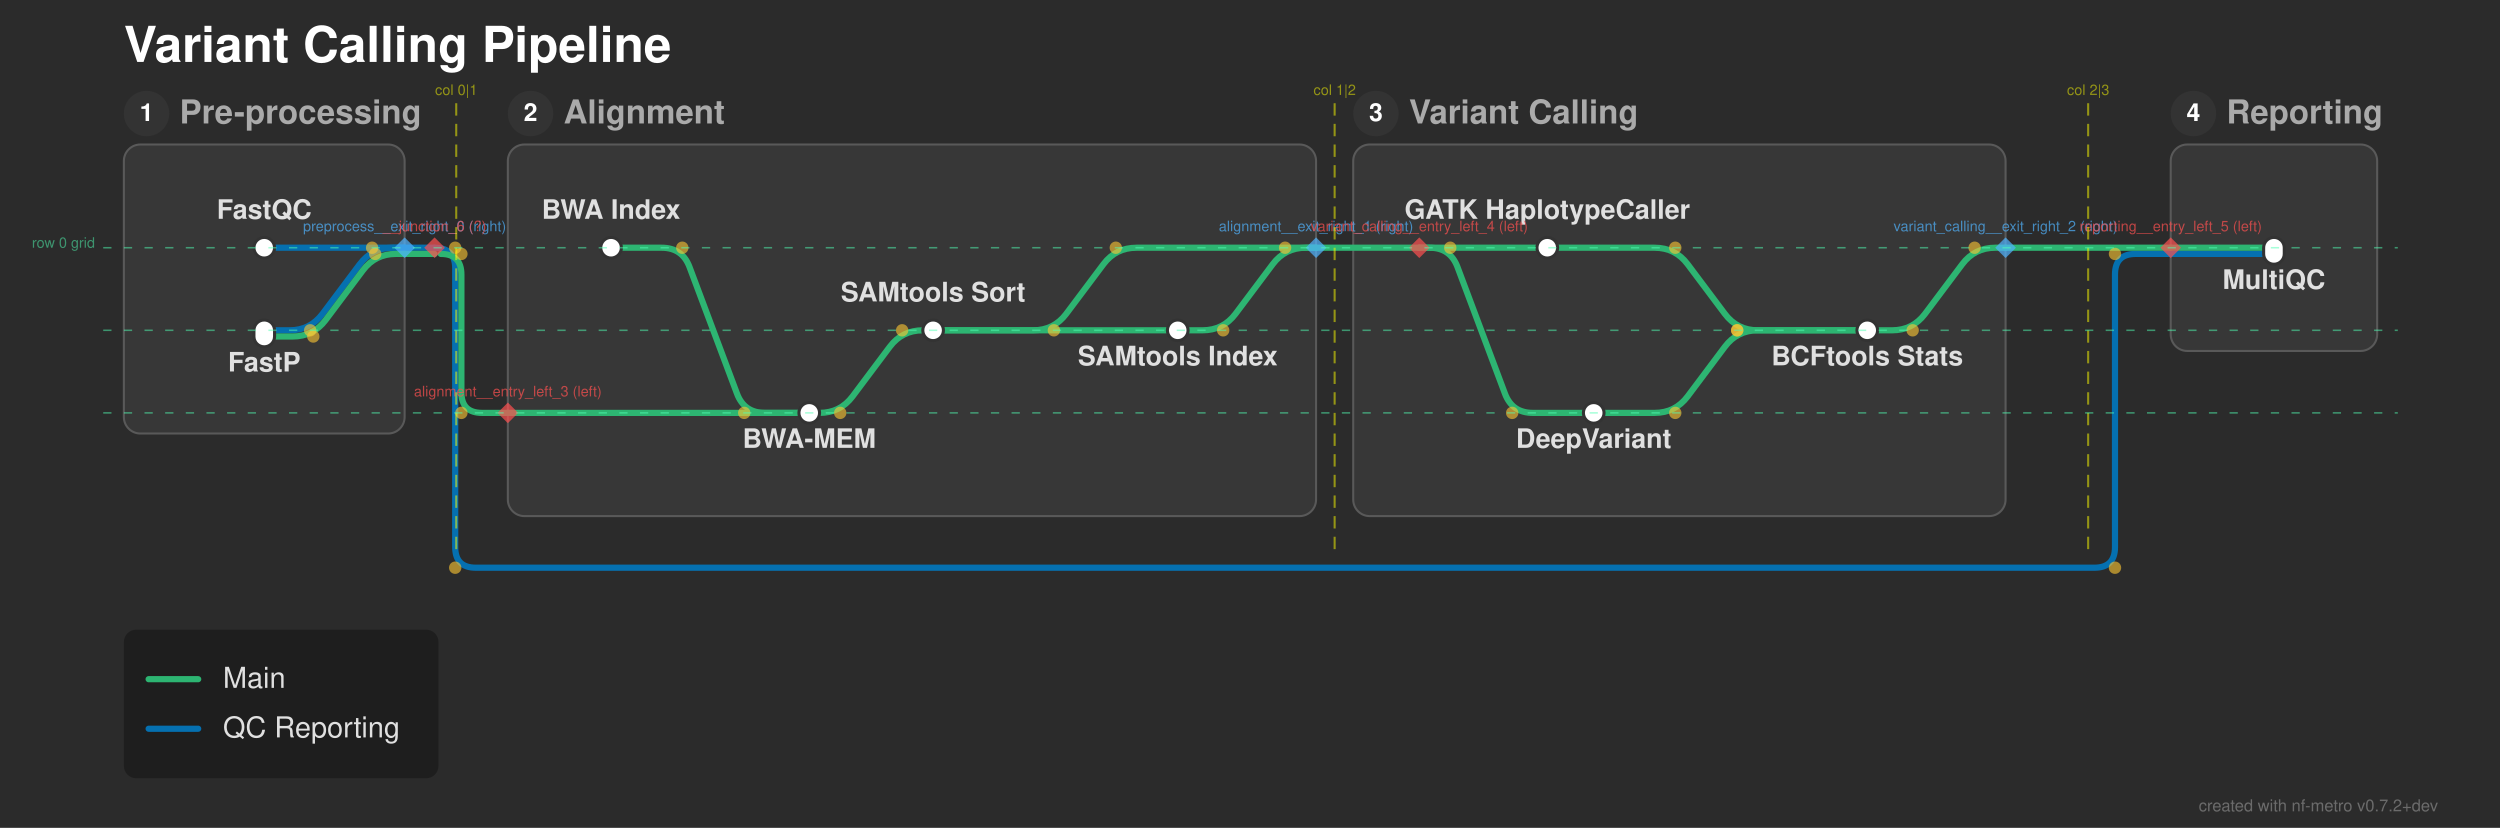
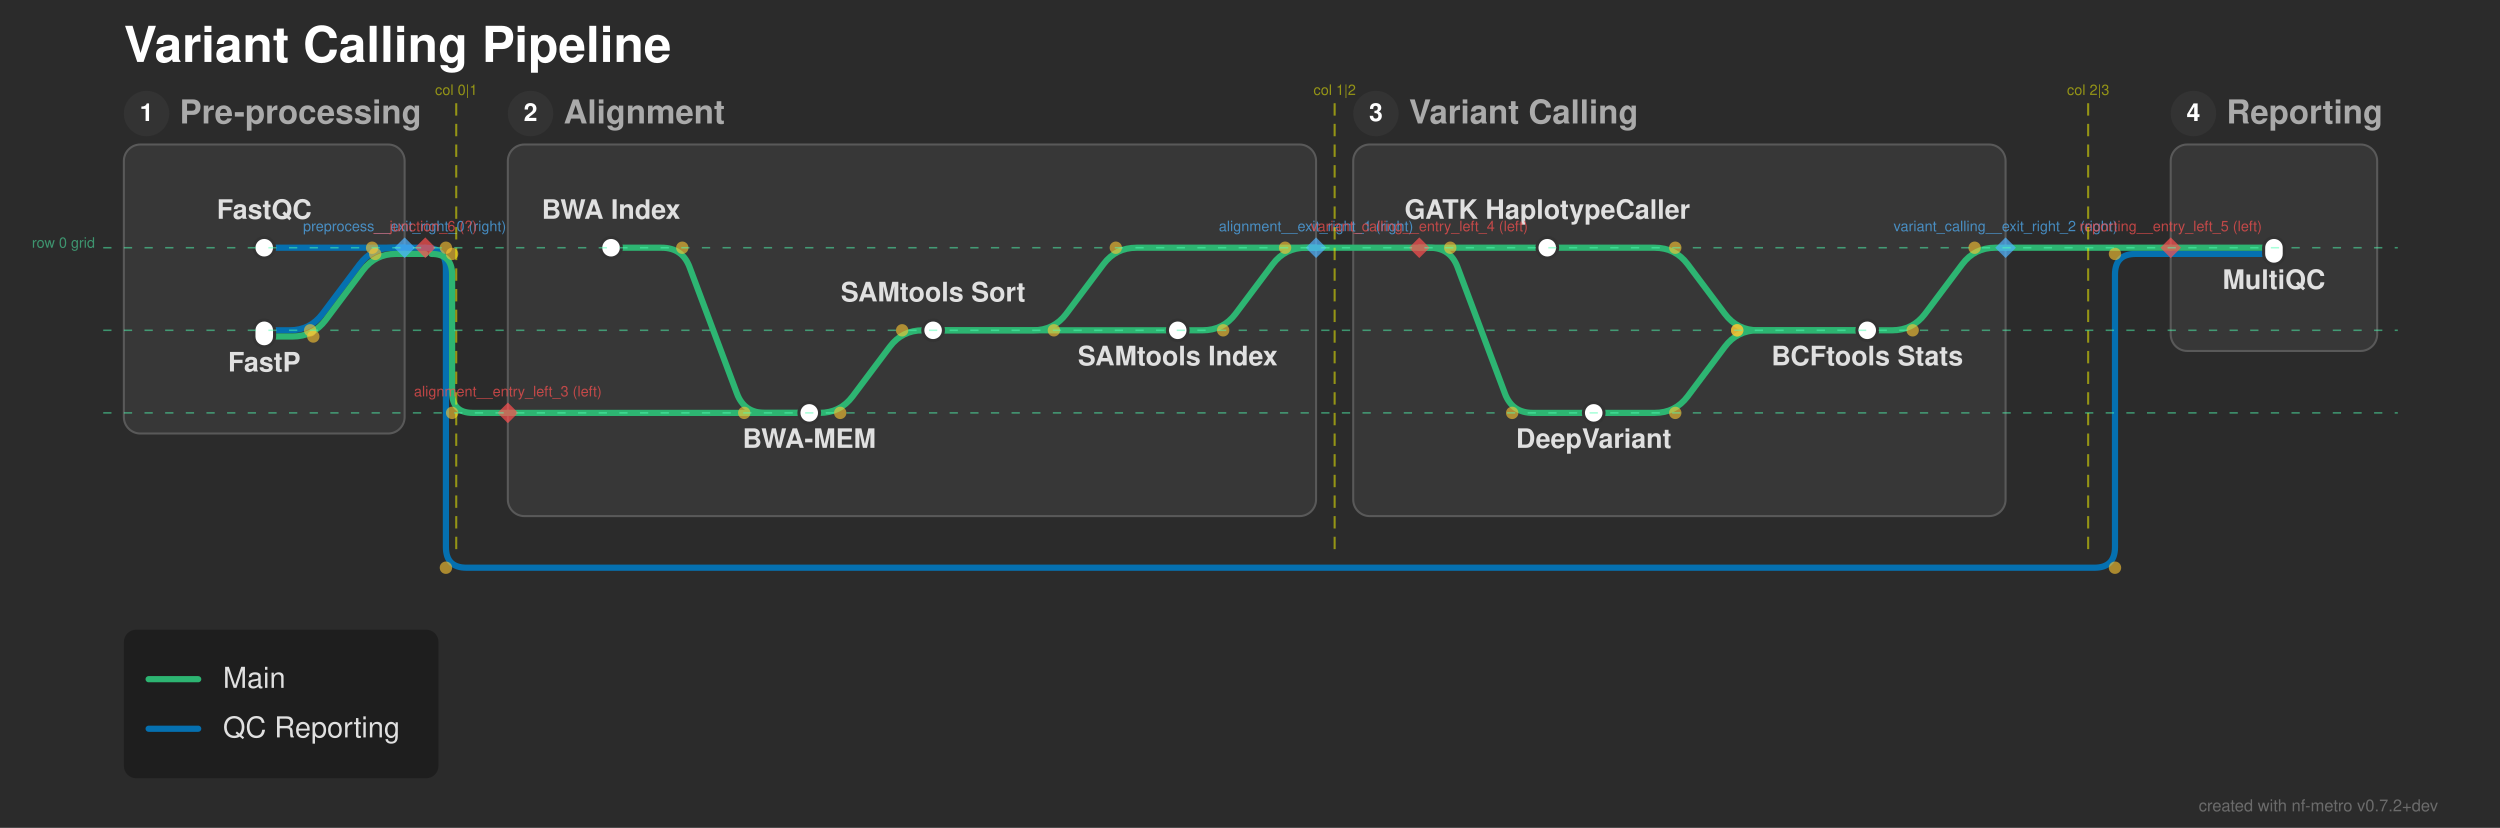
<svg xmlns="http://www.w3.org/2000/svg" width="1211" height="401" viewBox="0 0 1211 401">
  <defs>
</defs>
  <rect x="0" y="0" width="1211" height="401" fill="#2b2b2b" />
  <text x="60.0" y="30.0" font-size="24.0" fill="#ffffff" font-family="'Helvetica Neue', Helvetica, Arial, sans-serif" font-weight="bold" class="nf-metro-title">Variant Calling Pipeline</text>
  <rect x="60.0" y="70.0" width="136.0" height="140.0" rx="8" ry="8" fill="#373737" stroke="#595959" stroke-width="1.0" class="nf-metro-section-box" data-section-id="preprocess" data-section-lines="main,qc" />
  <circle cx="71.0" cy="55.0" r="11" fill="#333333" class="nf-metro-section-num-circle" data-section-id="preprocess" />
  <text x="71.0" y="55.0" font-size="12" fill="#ffffff" font-family="'Helvetica Neue', Helvetica, Arial, sans-serif" font-weight="bold" text-anchor="middle" dy="0.3em" data-section-id="preprocess">1</text>
  <text x="87.0" y="55.0" font-size="16.0" fill="#aaaaaa" font-family="'Helvetica Neue', Helvetica, Arial, sans-serif" font-weight="bold" dy="0.3em" class="nf-metro-section-label" data-section-id="preprocess">Pre-processing</text>
  <rect x="246.0" y="70.0" width="391.5" height="180.0" rx="8" ry="8" fill="#373737" stroke="#595959" stroke-width="1.0" class="nf-metro-section-box" data-section-id="alignment" data-section-lines="main" />
  <circle cx="257.0" cy="55.0" r="11" fill="#333333" class="nf-metro-section-num-circle" data-section-id="alignment" />
  <text x="257.0" y="55.0" font-size="12" fill="#ffffff" font-family="'Helvetica Neue', Helvetica, Arial, sans-serif" font-weight="bold" text-anchor="middle" dy="0.3em" data-section-id="alignment">2</text>
  <text x="273.0" y="55.0" font-size="16.0" fill="#aaaaaa" font-family="'Helvetica Neue', Helvetica, Arial, sans-serif" font-weight="bold" dy="0.3em" class="nf-metro-section-label" data-section-id="alignment">Alignment</text>
  <rect x="655.5" y="70.0" width="316.0" height="180.0" rx="8" ry="8" fill="#373737" stroke="#595959" stroke-width="1.0" class="nf-metro-section-box" data-section-id="variant_calling" data-section-lines="main" />
  <circle cx="666.5" cy="55.0" r="11" fill="#333333" class="nf-metro-section-num-circle" data-section-id="variant_calling" />
  <text x="666.5" y="55.0" font-size="12" fill="#ffffff" font-family="'Helvetica Neue', Helvetica, Arial, sans-serif" font-weight="bold" text-anchor="middle" dy="0.3em" data-section-id="variant_calling">3</text>
  <text x="682.5" y="55.0" font-size="16.0" fill="#aaaaaa" font-family="'Helvetica Neue', Helvetica, Arial, sans-serif" font-weight="bold" dy="0.3em" class="nf-metro-section-label" data-section-id="variant_calling">Variant Calling</text>
  <rect x="1051.5" y="70.0" width="100.0" height="100.0" rx="8" ry="8" fill="#373737" stroke="#595959" stroke-width="1.0" class="nf-metro-section-box" data-section-id="reporting" data-section-lines="main,qc" />
  <circle cx="1062.5" cy="55.0" r="11" fill="#333333" class="nf-metro-section-num-circle" data-section-id="reporting" />
  <text x="1062.5" y="55.0" font-size="12" fill="#ffffff" font-family="'Helvetica Neue', Helvetica, Arial, sans-serif" font-weight="bold" text-anchor="middle" dy="0.3em" data-section-id="reporting">4</text>
  <text x="1078.5" y="55.0" font-size="16.0" fill="#aaaaaa" font-family="'Helvetica Neue', Helvetica, Arial, sans-serif" font-weight="bold" dy="0.3em" class="nf-metro-section-label" data-section-id="reporting">Reporting</text>
  <path d="M128.0,120.0 L196.0,120.0" stroke="#0570b0" stroke-width="3.0" stroke-linecap="round" class="metro-line-qc" data-line-id="qc" />
  <path d="M1051.5,123.0 L1101.5,123.0" stroke="#0570b0" stroke-width="3.0" stroke-linecap="round" class="metro-line-qc" data-line-id="qc" />
  <path d="M128.0,160.0 L140.25,160.0 Q150.25,160.0,156.25,152.0 L174.25,128.0 Q180.25,120.0,190.25,120.0 L196.0,120.0" stroke="#0570b0" stroke-width="3.0" fill="none" stroke-linecap="round" stroke-linejoin="round" class="metro-line-qc" data-line-id="qc" />
-   <path d="M196.0,120.0 L210.5,120.0" stroke="#0570b0" stroke-width="3.0" stroke-linecap="round" class="metro-line-qc" data-line-id="qc" />
-   <path d="M210.5,120.0 L210.5,120.0 Q220.5,120.0,220.5,130.0 L220.5,265.0 Q220.5,275.0,230.5,275.0 L1014.5,275.0 Q1024.5,275.0,1024.5,265.0 L1024.5,133.0 Q1024.5,123.0,1034.5,123.0 L1051.5,123.0" stroke="#0570b0" stroke-width="3.0" fill="none" stroke-linecap="round" stroke-linejoin="round" class="metro-line-qc" data-line-id="qc" />
+   <path d="M196.0,120.0 L206.0,120.0" stroke="#0570b0" stroke-width="3.0" stroke-linecap="round" class="metro-line-qc" data-line-id="qc" />
+   <path d="M206.0,120.0 L206.0,120.0 Q216.0,120.0,216.0,130.0 L216.0,265.0 Q216.0,275.0,226.0,275.0 L1014.5,275.0 Q1024.5,275.0,1024.5,265.0 L1024.5,133.0 Q1024.5,123.0,1034.5,123.0 L1051.5,123.0" stroke="#0570b0" stroke-width="3.0" fill="none" stroke-linecap="round" stroke-linejoin="round" class="metro-line-qc" data-line-id="qc" />
  <path d="M296.0,120.0 L320.5,120.0 Q330.5,120.0,334.011,129.363 L356.989,190.637 Q360.5,200.0,370.5,200.0 L392.0,200.0" stroke="#2db572" stroke-width="3.0" fill="none" stroke-linecap="round" stroke-linejoin="round" class="metro-line-main" data-line-id="main" />
  <path d="M392.0,200.0 L397.0,200.0 Q407.0,200.0,413.0,192.0 L431.0,168.0 Q437.0,160.0,447.0,160.0 L452.0,160.0" stroke="#2db572" stroke-width="3.0" fill="none" stroke-linecap="round" stroke-linejoin="round" class="metro-line-main" data-line-id="main" />
  <path d="M452.0,160.0 L570.5,160.0" stroke="#2db572" stroke-width="3.0" stroke-linecap="round" class="metro-line-main" data-line-id="main" />
  <path d="M749.5,120.0 L801.5,120.0 Q811.5,120.0,817.5,128.0 L835.5,152.0 Q841.5,160.0,851.5,160.0 L904.5,160.0" stroke="#2db572" stroke-width="3.0" fill="none" stroke-linecap="round" stroke-linejoin="round" class="metro-line-main" data-line-id="main" />
  <path d="M772.0,200.0 L801.5,200.0 Q811.5,200.0,817.5,192.0 L835.5,168.0 Q841.5,160.0,851.5,160.0 L904.5,160.0" stroke="#2db572" stroke-width="3.0" fill="none" stroke-linecap="round" stroke-linejoin="round" class="metro-line-main" data-line-id="main" />
  <path d="M128.0,163.0 L141.75,163.0 Q151.75,163.0,157.75,155.0 L175.75,131.0 Q181.75,123.0,191.75,123.0 L196.0,123.0" stroke="#2db572" stroke-width="3.0" fill="none" stroke-linecap="round" stroke-linejoin="round" class="metro-line-main" data-line-id="main" />
  <path d="M246.0,200.0 L392.0,200.0" stroke="#2db572" stroke-width="3.0" stroke-linecap="round" class="metro-line-main" data-line-id="main" />
  <path d="M452.0,160.0 L500.5,160.0 Q510.5,160.0,516.5,152.0 L534.5,128.0 Q540.5,120.0,550.5,120.0 L637.5,120.0" stroke="#2db572" stroke-width="3.0" fill="none" stroke-linecap="round" stroke-linejoin="round" class="metro-line-main" data-line-id="main" />
  <path d="M687.5,120.0 L749.5,120.0" stroke="#2db572" stroke-width="3.0" stroke-linecap="round" class="metro-line-main" data-line-id="main" />
  <path d="M687.5,120.0 L692.5,120.0 Q702.5,120.0,706.011,129.363 L728.989,190.637 Q732.5,200.0,742.5,200.0 L772.0,200.0" stroke="#2db572" stroke-width="3.0" fill="none" stroke-linecap="round" stroke-linejoin="round" class="metro-line-main" data-line-id="main" />
  <path d="M570.5,160.0 L582.5,160.0 Q592.5,160.0,598.5,152.0 L616.5,128.0 Q622.5,120.0,632.5,120.0 L637.5,120.0" stroke="#2db572" stroke-width="3.0" fill="none" stroke-linecap="round" stroke-linejoin="round" class="metro-line-main" data-line-id="main" />
  <path d="M904.5,160.0 L916.5,160.0 Q926.5,160.0,932.5,152.0 L950.5,128.0 Q956.5,120.0,966.5,120.0 L971.5,120.0" stroke="#2db572" stroke-width="3.0" fill="none" stroke-linecap="round" stroke-linejoin="round" class="metro-line-main" data-line-id="main" />
  <path d="M1051.5,120.0 L1101.5,120.0" stroke="#2db572" stroke-width="3.0" stroke-linecap="round" class="metro-line-main" data-line-id="main" />
-   <path d="M196.0,123.0 L210.5,123.0" stroke="#2db572" stroke-width="3.0" stroke-linecap="round" class="metro-line-main" data-line-id="main" />
-   <path d="M213.5,123.0 L213.5,123.0 Q223.5,123.0,223.5,133.0 L223.5,190.0 Q223.5,200.0,233.5,200.0 L246.0,200.0" stroke="#2db572" stroke-width="3.0" fill="none" stroke-linecap="round" stroke-linejoin="round" class="metro-line-main" data-line-id="main" />
+   <path d="M196.0,123.0 L206.0,123.0" stroke="#2db572" stroke-width="3.0" stroke-linecap="round" class="metro-line-main" data-line-id="main" />
+   <path d="M209.0,123.0 L209.0,123.0 Q219.0,123.0,219.0,133.0 L219.0,190.0 Q219.0,200.0,229.0,200.0 L246.0,200.0" stroke="#2db572" stroke-width="3.0" fill="none" stroke-linecap="round" stroke-linejoin="round" class="metro-line-main" data-line-id="main" />
  <path d="M637.5,120.0 L687.5,120.0" stroke="#2db572" stroke-width="3.0" stroke-linecap="round" class="metro-line-main" data-line-id="main" />
  <path d="M971.5,120.0 L1051.5,120.0" stroke="#2db572" stroke-width="3.0" stroke-linecap="round" class="metro-line-main" data-line-id="main" />
  <rect x="123.0" y="115.0" width="10.0" height="10.0" rx="5.0" ry="5.0" fill="#ffffff" stroke="#333333" stroke-width="1.5" class="nf-metro-station" data-station-id="fastqc" data-station-lines="qc" data-station-label="FastQC" data-section-id="preprocess" data-section-name="Pre-processing" />
  <rect x="123.0" y="155.0" width="10.0" height="13.0" rx="5.0" ry="5.0" fill="#ffffff" stroke="#333333" stroke-width="1.5" class="nf-metro-station" data-station-id="fastp" data-station-lines="main,qc" data-station-label="FastP" data-section-id="preprocess" data-section-name="Pre-processing" />
  <rect x="291.0" y="115.0" width="10.0" height="10.0" rx="5.0" ry="5.0" fill="#ffffff" stroke="#333333" stroke-width="1.5" class="nf-metro-station" data-station-id="bwa_index" data-station-lines="main" data-station-label="BWA Index" data-section-id="alignment" data-section-name="Alignment" />
  <rect x="387.0" y="195.0" width="10.0" height="10.0" rx="5.0" ry="5.0" fill="#ffffff" stroke="#333333" stroke-width="1.5" class="nf-metro-station" data-station-id="bwa_mem" data-station-lines="main" data-station-label="BWA-MEM" data-section-id="alignment" data-section-name="Alignment" />
  <rect x="447.0" y="155.0" width="10.0" height="10.0" rx="5.0" ry="5.0" fill="#ffffff" stroke="#333333" stroke-width="1.5" class="nf-metro-station" data-station-id="samtools_sort" data-station-lines="main" data-station-label="SAMtools Sort" data-section-id="alignment" data-section-name="Alignment" />
  <rect x="565.5" y="155.0" width="10.0" height="10.0" rx="5.0" ry="5.0" fill="#ffffff" stroke="#333333" stroke-width="1.5" class="nf-metro-station" data-station-id="samtools_index" data-station-lines="main" data-station-label="SAMtools Index" data-section-id="alignment" data-section-name="Alignment" />
  <rect x="744.5" y="115.0" width="10.0" height="10.0" rx="5.0" ry="5.0" fill="#ffffff" stroke="#333333" stroke-width="1.5" class="nf-metro-station" data-station-id="gatk" data-station-lines="main" data-station-label="GATK HaplotypeCaller" data-section-id="variant_calling" data-section-name="Variant Calling" />
  <rect x="767.0" y="195.0" width="10.0" height="10.0" rx="5.0" ry="5.0" fill="#ffffff" stroke="#333333" stroke-width="1.5" class="nf-metro-station" data-station-id="deepvariant" data-station-lines="main" data-station-label="DeepVariant" data-section-id="variant_calling" data-section-name="Variant Calling" />
  <rect x="899.5" y="155.0" width="10.0" height="10.0" rx="5.0" ry="5.0" fill="#ffffff" stroke="#333333" stroke-width="1.5" class="nf-metro-station" data-station-id="bcftools" data-station-lines="main" data-station-label="BCFtools Stats" data-section-id="variant_calling" data-section-name="Variant Calling" />
  <rect x="1096.5" y="115.0" width="10.0" height="13.0" rx="5.0" ry="5.0" fill="#ffffff" stroke="#333333" stroke-width="1.5" class="nf-metro-station" data-station-id="multiqc" data-station-lines="main,qc" data-station-label="MultiQC" data-section-id="reporting" data-section-name="Reporting" />
  <text x="296.0" y="106.0" font-size="13.0" fill="#e0e0e0" font-family="'Helvetica Neue', Helvetica, Arial, sans-serif" font-weight="bold" text-anchor="middle" dominant-baseline="auto" data-station-id="bwa_index" class="nf-metro-station-label">BWA Index</text>
  <text x="749.5" y="106.0" font-size="13.0" fill="#e0e0e0" font-family="'Helvetica Neue', Helvetica, Arial, sans-serif" font-weight="bold" text-anchor="middle" dominant-baseline="auto" data-station-id="gatk" class="nf-metro-station-label">GATK HaplotypeCaller</text>
  <text x="772.0" y="211.0" font-size="13.0" fill="#e0e0e0" font-family="'Helvetica Neue', Helvetica, Arial, sans-serif" font-weight="bold" text-anchor="middle" dominant-baseline="hanging" data-station-id="deepvariant" class="nf-metro-station-label">DeepVariant</text>
  <text x="128.0" y="106.0" font-size="13.0" fill="#e0e0e0" font-family="'Helvetica Neue', Helvetica, Arial, sans-serif" font-weight="bold" text-anchor="middle" dominant-baseline="auto" data-station-id="fastqc" class="nf-metro-station-label">FastQC</text>
  <text x="1101.5" y="134.0" font-size="13.0" fill="#e0e0e0" font-family="'Helvetica Neue', Helvetica, Arial, sans-serif" font-weight="bold" text-anchor="middle" dominant-baseline="hanging" data-station-id="multiqc" class="nf-metro-station-label">MultiQC</text>
  <text x="128.0" y="174.0" font-size="13.0" fill="#e0e0e0" font-family="'Helvetica Neue', Helvetica, Arial, sans-serif" font-weight="bold" text-anchor="middle" dominant-baseline="hanging" data-station-id="fastp" class="nf-metro-station-label">FastP</text>
  <text x="904.5" y="171.0" font-size="13.0" fill="#e0e0e0" font-family="'Helvetica Neue', Helvetica, Arial, sans-serif" font-weight="bold" text-anchor="middle" dominant-baseline="hanging" data-station-id="bcftools" class="nf-metro-station-label">BCFtools Stats</text>
  <text x="392.0" y="211.0" font-size="13.0" fill="#e0e0e0" font-family="'Helvetica Neue', Helvetica, Arial, sans-serif" font-weight="bold" text-anchor="middle" dominant-baseline="hanging" data-station-id="bwa_mem" class="nf-metro-station-label">BWA-MEM</text>
  <text x="452.0" y="146.0" font-size="13.0" fill="#e0e0e0" font-family="'Helvetica Neue', Helvetica, Arial, sans-serif" font-weight="bold" text-anchor="middle" dominant-baseline="auto" data-station-id="samtools_sort" class="nf-metro-station-label">SAMtools Sort</text>
  <text x="570.5" y="171.0" font-size="13.0" fill="#e0e0e0" font-family="'Helvetica Neue', Helvetica, Arial, sans-serif" font-weight="bold" text-anchor="middle" dominant-baseline="hanging" data-station-id="samtools_index" class="nf-metro-station-label">SAMtools Index</text>
  <circle cx="330.5" cy="120.0" r="3.0" fill="rgba(255, 200, 50, 0.6)" />
  <circle cx="360.5" cy="200.0" r="3.0" fill="rgba(255, 200, 50, 0.6)" />
  <circle cx="407.0" cy="200.0" r="3.0" fill="rgba(255, 200, 50, 0.6)" />
  <circle cx="437.0" cy="160.0" r="3.0" fill="rgba(255, 200, 50, 0.6)" />
  <circle cx="811.5" cy="120.0" r="3.0" fill="rgba(255, 200, 50, 0.6)" />
  <circle cx="841.5" cy="160.0" r="3.0" fill="rgba(255, 200, 50, 0.6)" />
  <circle cx="811.5" cy="200.0" r="3.0" fill="rgba(255, 200, 50, 0.6)" />
  <circle cx="841.5" cy="160.0" r="3.0" fill="rgba(255, 200, 50, 0.6)" />
  <circle cx="151.75" cy="163.0" r="3.0" fill="rgba(255, 200, 50, 0.6)" />
  <circle cx="181.75" cy="123.0" r="3.0" fill="rgba(255, 200, 50, 0.6)" />
  <circle cx="510.5" cy="160.0" r="3.0" fill="rgba(255, 200, 50, 0.6)" />
  <circle cx="540.5" cy="120.0" r="3.0" fill="rgba(255, 200, 50, 0.6)" />
  <circle cx="702.5" cy="120.0" r="3.0" fill="rgba(255, 200, 50, 0.6)" />
  <circle cx="732.5" cy="200.0" r="3.0" fill="rgba(255, 200, 50, 0.6)" />
  <circle cx="592.5" cy="160.0" r="3.0" fill="rgba(255, 200, 50, 0.6)" />
  <circle cx="622.5" cy="120.0" r="3.0" fill="rgba(255, 200, 50, 0.6)" />
  <circle cx="926.5" cy="160.0" r="3.0" fill="rgba(255, 200, 50, 0.6)" />
  <circle cx="956.5" cy="120.0" r="3.0" fill="rgba(255, 200, 50, 0.6)" />
  <circle cx="150.25" cy="160.0" r="3.0" fill="rgba(255, 200, 50, 0.6)" />
  <circle cx="180.25" cy="120.0" r="3.0" fill="rgba(255, 200, 50, 0.6)" />
-   <circle cx="223.5" cy="123.0" r="3.0" fill="rgba(255, 200, 50, 0.6)" />
-   <circle cx="223.5" cy="200.0" r="3.0" fill="rgba(255, 200, 50, 0.6)" />
-   <circle cx="220.5" cy="120.0" r="3.0" fill="rgba(255, 200, 50, 0.6)" />
-   <circle cx="220.5" cy="275.0" r="3.0" fill="rgba(255, 200, 50, 0.6)" />
+   <circle cx="219.0" cy="123.0" r="3.0" fill="rgba(255, 200, 50, 0.6)" />
+   <circle cx="219.0" cy="200.0" r="3.0" fill="rgba(255, 200, 50, 0.6)" />
+   <circle cx="216.0" cy="120.0" r="3.0" fill="rgba(255, 200, 50, 0.6)" />
+   <circle cx="216.0" cy="275.0" r="3.0" fill="rgba(255, 200, 50, 0.6)" />
  <circle cx="1024.5" cy="275.0" r="3.0" fill="rgba(255, 200, 50, 0.6)" />
  <circle cx="1024.5" cy="123.0" r="3.0" fill="rgba(255, 200, 50, 0.6)" />
  <path d="M196.0,115.0 L201.0,120.0 L196.0,125.0 L191.0,120.0 Z" fill="rgba(80, 180, 255, 0.7)" stroke="none" />
  <text x="196.0" y="112.0" font-size="7" fill="rgba(80, 180, 255, 0.7)" font-family="'Helvetica Neue', Helvetica, Arial, sans-serif" text-anchor="middle" dominant-baseline="auto">preprocess__exit_right_0 (right)</text>
  <path d="M637.5,115.0 L642.5,120.0 L637.5,125.0 L632.5,120.0 Z" fill="rgba(80, 180, 255, 0.7)" stroke="none" />
  <text x="637.5" y="112.0" font-size="7" fill="rgba(80, 180, 255, 0.7)" font-family="'Helvetica Neue', Helvetica, Arial, sans-serif" text-anchor="middle" dominant-baseline="auto">alignment__exit_right_1 (right)</text>
  <path d="M971.5,115.0 L976.5,120.0 L971.5,125.0 L966.5,120.0 Z" fill="rgba(80, 180, 255, 0.7)" stroke="none" />
  <text x="971.5" y="112.0" font-size="7" fill="rgba(80, 180, 255, 0.7)" font-family="'Helvetica Neue', Helvetica, Arial, sans-serif" text-anchor="middle" dominant-baseline="auto">variant_calling__exit_right_2 (right)</text>
  <path d="M246.0,195.0 L251.0,200.0 L246.0,205.0 L241.0,200.0 Z" fill="rgba(255, 80, 80, 0.7)" stroke="none" />
  <text x="246.0" y="192.0" font-size="7" fill="rgba(255, 80, 80, 0.7)" font-family="'Helvetica Neue', Helvetica, Arial, sans-serif" text-anchor="middle" dominant-baseline="auto">alignment__entry_left_3 (left)</text>
  <path d="M687.5,115.0 L692.5,120.0 L687.5,125.0 L682.5,120.0 Z" fill="rgba(255, 80, 80, 0.7)" stroke="none" />
  <text x="687.5" y="112.0" font-size="7" fill="rgba(255, 80, 80, 0.7)" font-family="'Helvetica Neue', Helvetica, Arial, sans-serif" text-anchor="middle" dominant-baseline="auto">variant_calling__entry_left_4 (left)</text>
  <path d="M1051.5,115.0 L1056.5,120.0 L1051.5,125.0 L1046.5,120.0 Z" fill="rgba(255, 80, 80, 0.7)" stroke="none" />
  <text x="1051.5" y="112.0" font-size="7" fill="rgba(255, 80, 80, 0.7)" font-family="'Helvetica Neue', Helvetica, Arial, sans-serif" text-anchor="middle" dominant-baseline="auto">reporting__entry_left_5 (left)</text>
-   <path d="M210.5,115.0 L215.5,120.0 L210.5,125.0 L205.5,120.0 Z" fill="rgba(255, 80, 80, 0.7)" stroke="none" />
-   <text x="210.5" y="112.0" font-size="7" fill="rgba(255, 80, 80, 0.7)" font-family="'Helvetica Neue', Helvetica, Arial, sans-serif" text-anchor="middle" dominant-baseline="auto">__junction_6 (?)</text>
+   <path d="M206.0,115.0 L211.0,120.0 L206.0,125.0 L201.0,120.0 Z" fill="rgba(255, 80, 80, 0.7)" stroke="none" />
+   <text x="206.0" y="112.0" font-size="7" fill="rgba(255, 80, 80, 0.7)" font-family="'Helvetica Neue', Helvetica, Arial, sans-serif" text-anchor="middle" dominant-baseline="auto">__junction_6 (?)</text>
  <path d="M221.0,50.0 L221.0,270.0" stroke="rgba(255, 255, 0, 0.5)" stroke-width="1" stroke-dasharray="6,4" />
  <text x="221.0" y="46.0" font-size="7" fill="rgba(255, 255, 0, 0.5)" font-family="'Helvetica Neue', Helvetica, Arial, sans-serif" text-anchor="middle">col 0|1</text>
  <path d="M646.5,50.0 L646.5,270.0" stroke="rgba(255, 255, 0, 0.5)" stroke-width="1" stroke-dasharray="6,4" />
  <text x="646.5" y="46.0" font-size="7" fill="rgba(255, 255, 0, 0.5)" font-family="'Helvetica Neue', Helvetica, Arial, sans-serif" text-anchor="middle">col 1|2</text>
  <path d="M1011.5,50.0 L1011.5,270.0" stroke="rgba(255, 255, 0, 0.5)" stroke-width="1" stroke-dasharray="6,4" />
  <text x="1011.5" y="46.0" font-size="7" fill="rgba(255, 255, 0, 0.5)" font-family="'Helvetica Neue', Helvetica, Arial, sans-serif" text-anchor="middle">col 2|3</text>
  <path d="M50.0,120.0 L1161.5,120.0" stroke="rgba(80, 255, 180, 0.5)" stroke-width="0.75" stroke-dasharray="4,6" />
  <text x="46.0" y="120.0" font-size="7" fill="rgba(80, 255, 180, 0.5)" font-family="'Helvetica Neue', Helvetica, Arial, sans-serif" text-anchor="end">row 0 grid</text>
  <path d="M50.0,160.0 L1161.5,160.0" stroke="rgba(80, 255, 180, 0.5)" stroke-width="0.75" stroke-dasharray="4,6" />
  <path d="M50.0,200.0 L1161.5,200.0" stroke="rgba(80, 255, 180, 0.5)" stroke-width="0.75" stroke-dasharray="4,6" />
  <rect x="60.0" y="305.0" width="152.4" height="72.0" rx="6" ry="6" fill="rgba(0, 0, 0, 0.3)" />
  <path d="M72.0,329.0 L96.0,329.0" stroke="#2db572" stroke-width="3.0" stroke-linecap="round" />
  <text x="108.0" y="329.0" font-size="14.0" fill="#e0e0e0" font-family="'Helvetica Neue', Helvetica, Arial, sans-serif" dy="0.3em">Main</text>
  <path d="M72.0,353.0 L96.0,353.0" stroke="#0570b0" stroke-width="3.0" stroke-linecap="round" />
  <text x="108.0" y="353.0" font-size="14.0" fill="#e0e0e0" font-family="'Helvetica Neue', Helvetica, Arial, sans-serif" dy="0.3em">QC Reporting</text>
  <text x="1181.0" y="393.0" font-size="8" fill="rgba(150, 150, 150, 0.6)" font-family="'Helvetica Neue', Helvetica, Arial, sans-serif" text-anchor="end">created with nf-metro v0.7.2+dev</text>
</svg>
